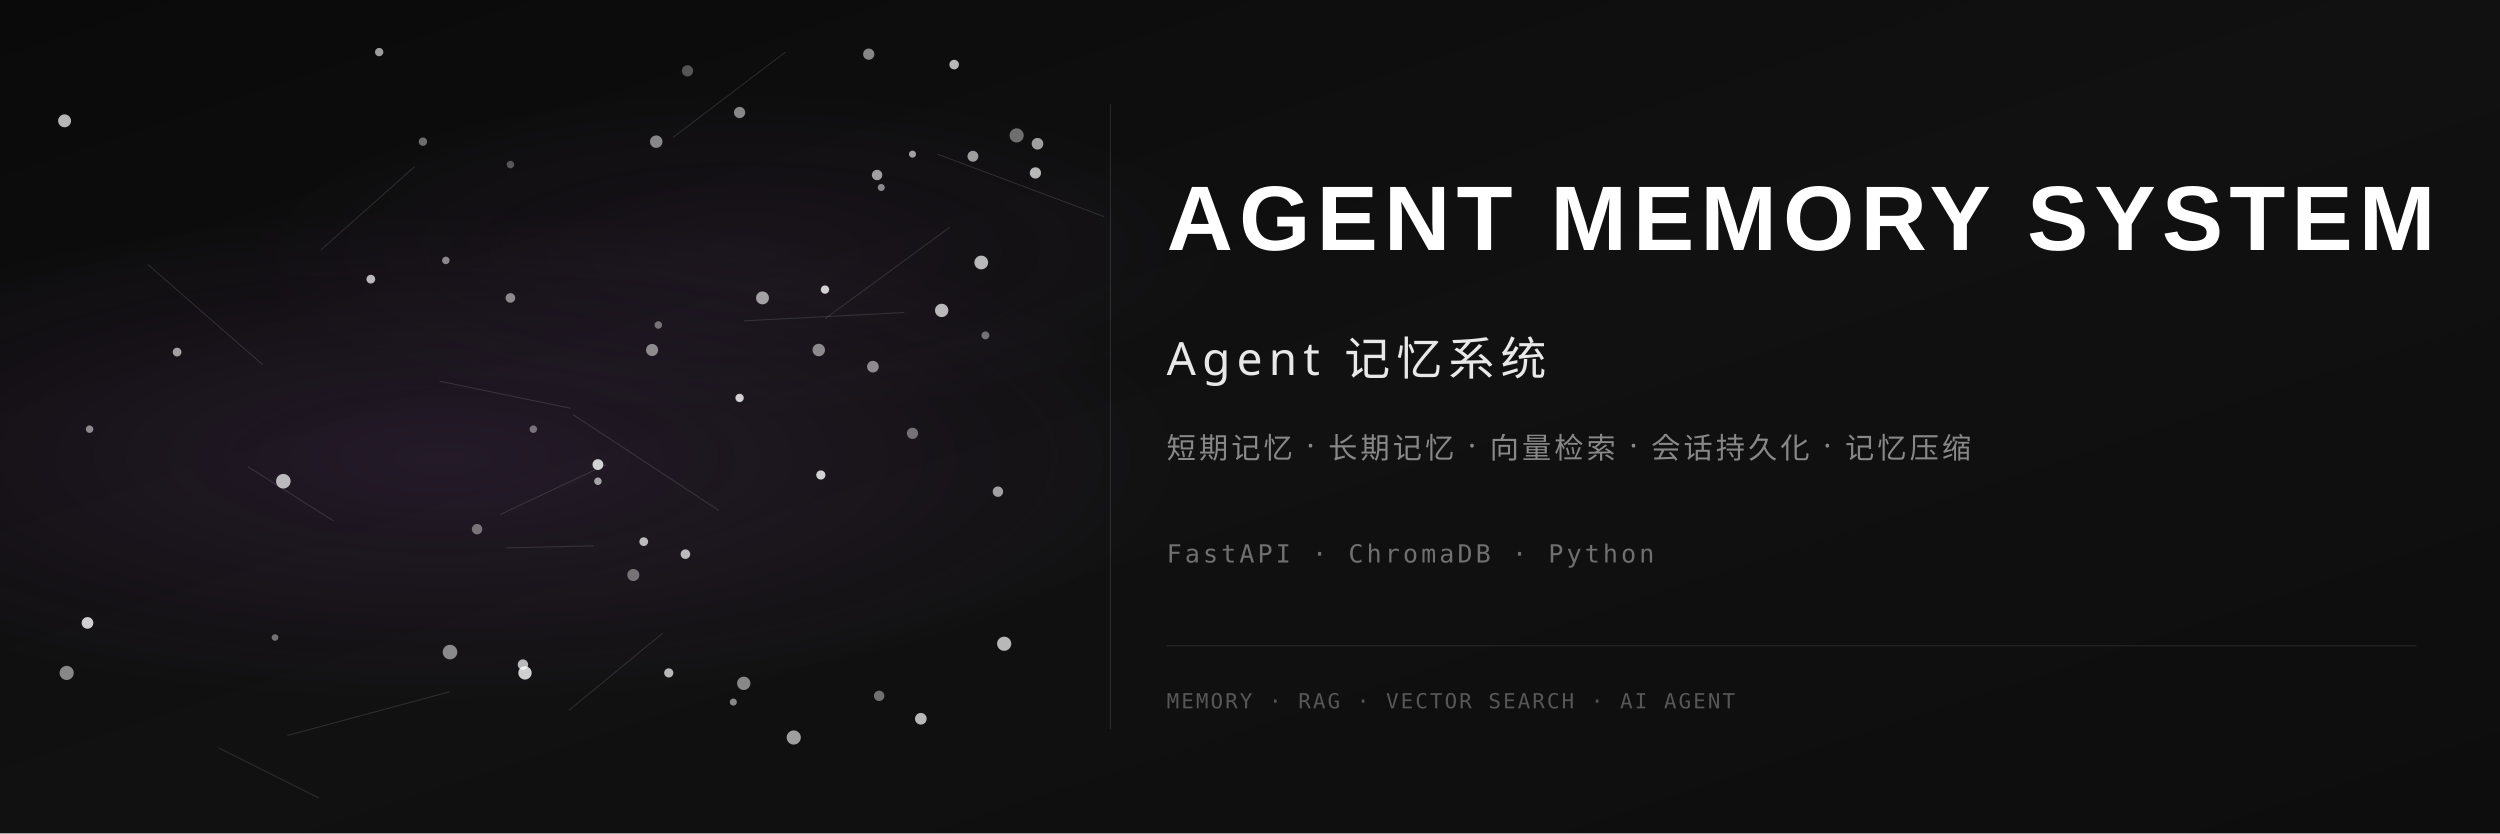
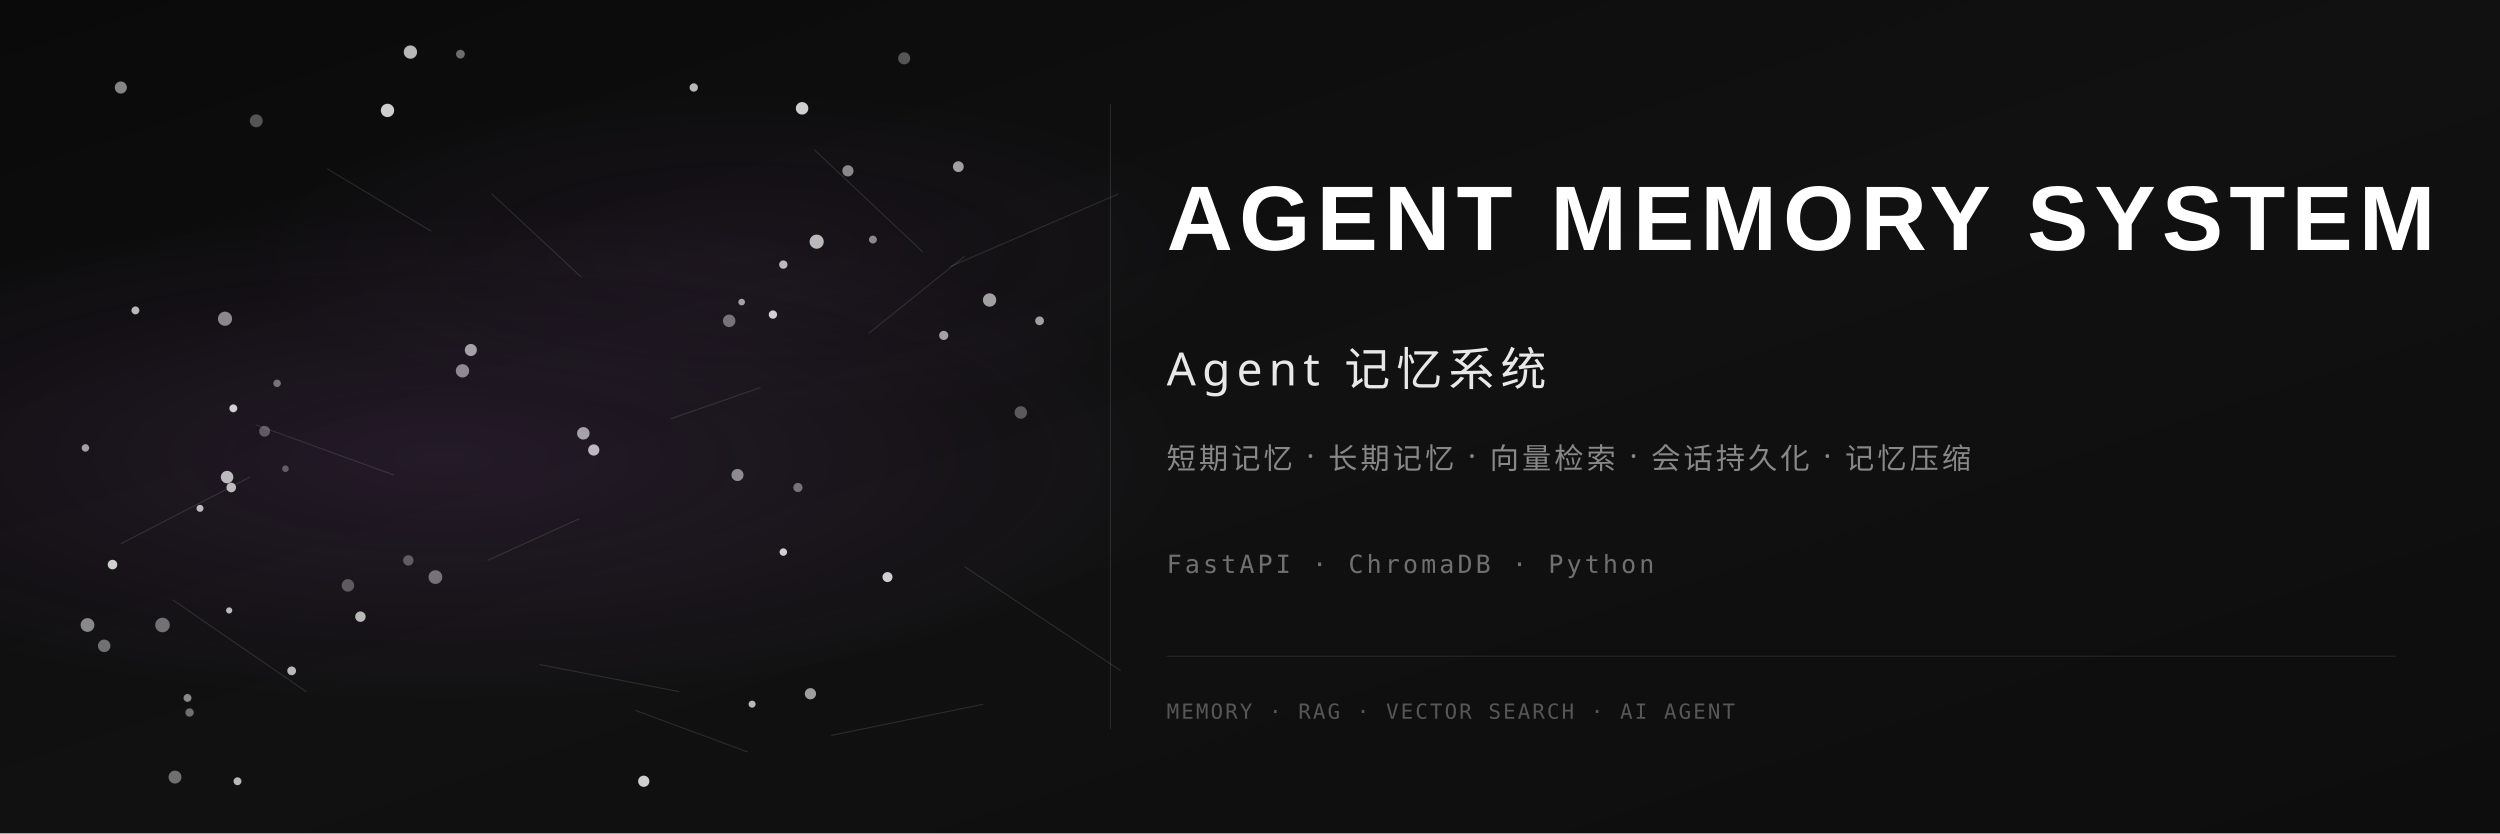
<svg xmlns="http://www.w3.org/2000/svg" viewBox="0 0 1200 400" width="1200" height="400">
  <defs>
    <linearGradient id="bg" x1="0%" y1="0%" x2="100%" y2="100%">
      <stop offset="0%" style="stop-color:#0a0a0a" />
      <stop offset="50%" style="stop-color:#111111" />
      <stop offset="100%" style="stop-color:#0d0d0d" />
    </linearGradient>
    <radialGradient id="glow1" cx="18%" cy="55%" r="30%">
      <stop offset="0%" style="stop-color:#9B59B6;stop-opacity:0.15" />
      <stop offset="100%" style="stop-color:#9B59B6;stop-opacity:0" />
    </radialGradient>
    <radialGradient id="glow2" cx="30%" cy="30%" r="20%">
      <stop offset="0%" style="stop-color:#9B59B6;stop-opacity:0.08" />
      <stop offset="100%" style="stop-color:#9B59B6;stop-opacity:0" />
    </radialGradient>
  </defs>
  <rect width="1200" height="400" fill="url(#bg)" />
  <rect width="1200" height="400" fill="url(#glow1)" />
  <rect width="1200" height="400" fill="url(#glow2)" />
-   <circle cx="417" cy="26" r="2.7" fill="white" opacity="0.5" />
-   <circle cx="42" cy="299" r="2.8" fill="white" opacity="0.8" />
-   <circle cx="419" cy="176" r="2.8" fill="white" opacity="0.5" />
-   <circle cx="393" cy="168" r="3.0" fill="white" opacity="0.5" />
-   <circle cx="438" cy="74" r="1.7" fill="white" opacity="0.6" />
-   <circle cx="178" cy="134" r="2.1" fill="white" opacity="0.7" />
-   <circle cx="287" cy="223" r="2.6" fill="white" opacity="0.8" />
-   <circle cx="498" cy="69" r="2.8" fill="white" opacity="0.6" />
-   <circle cx="422" cy="334" r="2.5" fill="white" opacity="0.4" />
-   <circle cx="304" cy="276" r="2.9" fill="white" opacity="0.4" />
-   <circle cx="251" cy="319" r="2.5" fill="white" opacity="0.7" />
-   <circle cx="309" cy="260" r="2.1" fill="white" opacity="0.7" />
-   <circle cx="315" cy="68" r="3.0" fill="white" opacity="0.5" />
-   <circle cx="252" cy="323" r="3.2" fill="white" opacity="0.8" />
-   <circle cx="423" cy="90" r="1.7" fill="white" opacity="0.5" />
-   <circle cx="329" cy="266" r="2.3" fill="white" opacity="0.7" />
-   <circle cx="394" cy="228" r="2.2" fill="white" opacity="0.8" />
-   <circle cx="287" cy="231" r="1.8" fill="white" opacity="0.6" />
-   <circle cx="229" cy="254" r="2.5" fill="white" opacity="0.4" />
-   <circle cx="482" cy="309" r="3.4" fill="white" opacity="0.7" />
-   <circle cx="330" cy="34" r="2.7" fill="white" opacity="0.3" />
-   <circle cx="203" cy="68" r="2.0" fill="white" opacity="0.4" />
-   <circle cx="136" cy="231" r="3.5" fill="white" opacity="0.7" />
-   <circle cx="31" cy="58" r="3.1" fill="white" opacity="0.7" />
-   <circle cx="452" cy="149" r="3.2" fill="white" opacity="0.7" />
-   <circle cx="216" cy="313" r="3.5" fill="white" opacity="0.5" />
-   <circle cx="245" cy="79" r="1.8" fill="white" opacity="0.3" />
-   <circle cx="43" cy="206" r="1.8" fill="white" opacity="0.5" />
-   <circle cx="473" cy="161" r="1.9" fill="white" opacity="0.4" />
-   <circle cx="355" cy="191" r="2.0" fill="white" opacity="0.8" />
-   <circle cx="458" cy="31" r="2.3" fill="white" opacity="0.7" />
-   <circle cx="214" cy="125" r="1.8" fill="white" opacity="0.5" />
-   <circle cx="366" cy="143" r="3.1" fill="white" opacity="0.6" />
-   <circle cx="32" cy="323" r="3.4" fill="white" opacity="0.5" />
-   <circle cx="396" cy="139" r="2.0" fill="white" opacity="0.8" />
-   <circle cx="442" cy="345" r="2.8" fill="white" opacity="0.7" />
-   <circle cx="132" cy="306" r="1.6" fill="white" opacity="0.4" />
-   <circle cx="313" cy="168" r="2.9" fill="white" opacity="0.5" />
-   <circle cx="471" cy="126" r="3.3" fill="white" opacity="0.7" />
-   <circle cx="321" cy="323" r="2.2" fill="white" opacity="0.7" />
-   <circle cx="381" cy="354" r="3.4" fill="white" opacity="0.6" />
-   <circle cx="245" cy="143" r="2.3" fill="white" opacity="0.5" />
-   <circle cx="352" cy="337" r="1.7" fill="white" opacity="0.5" />
-   <circle cx="357" cy="328" r="3.2" fill="white" opacity="0.5" />
-   <circle cx="488" cy="65" r="3.4" fill="white" opacity="0.4" />
-   <circle cx="256" cy="206" r="1.8" fill="white" opacity="0.4" />
-   <circle cx="438" cy="208" r="2.7" fill="white" opacity="0.4" />
-   <circle cx="85" cy="169" r="2.1" fill="white" opacity="0.6" />
-   <circle cx="479" cy="236" r="2.5" fill="white" opacity="0.6" />
-   <circle cx="182" cy="25" r="2.0" fill="white" opacity="0.6" />
-   <circle cx="467" cy="75" r="2.6" fill="white" opacity="0.6" />
-   <circle cx="316" cy="156" r="1.8" fill="white" opacity="0.4" />
-   <circle cx="497" cy="83" r="2.7" fill="white" opacity="0.7" />
-   <circle cx="421" cy="84" r="2.5" fill="white" opacity="0.6" />
-   <circle cx="355" cy="54" r="2.7" fill="white" opacity="0.5" />
-   <line x1="71" y1="127" x2="126" y2="175" stroke="white" stroke-width="0.5" opacity="0.12" />
-   <line x1="211" y1="183" x2="274" y2="196" stroke="white" stroke-width="0.5" opacity="0.12" />
-   <line x1="357" y1="154" x2="434" y2="150" stroke="white" stroke-width="0.5" opacity="0.12" />
-   <line x1="154" y1="120" x2="199" y2="80" stroke="white" stroke-width="0.5" opacity="0.12" />
-   <line x1="243" y1="263" x2="285" y2="262" stroke="white" stroke-width="0.5" opacity="0.12" />
-   <line x1="119" y1="224" x2="160" y2="250" stroke="white" stroke-width="0.5" opacity="0.12" />
-   <line x1="275" y1="199" x2="345" y2="245" stroke="white" stroke-width="0.5" opacity="0.12" />
-   <line x1="450" y1="74" x2="530" y2="104" stroke="white" stroke-width="0.5" opacity="0.12" />
-   <line x1="240" y1="247" x2="291" y2="223" stroke="white" stroke-width="0.5" opacity="0.12" />
-   <line x1="273" y1="341" x2="318" y2="304" stroke="white" stroke-width="0.5" opacity="0.12" />
-   <line x1="323" y1="66" x2="377" y2="25" stroke="white" stroke-width="0.5" opacity="0.12" />
-   <line x1="138" y1="353" x2="216" y2="332" stroke="white" stroke-width="0.5" opacity="0.12" />
-   <line x1="396" y1="153" x2="456" y2="109" stroke="white" stroke-width="0.5" opacity="0.12" />
-   <line x1="105" y1="359" x2="153" y2="383" stroke="white" stroke-width="0.5" opacity="0.12" />
+   <circle cx="137" cy="225" r="1.6" fill="white" opacity="0.3" />
+   <circle cx="78" cy="300" r="3.5" fill="white" opacity="0.4" />
+   <circle cx="499" cy="154" r="2.1" fill="white" opacity="0.6" />
+   <circle cx="54" cy="271" r="2.3" fill="white" opacity="0.8" />
+   <circle cx="197" cy="25" r="3.2" fill="white" opacity="0.7" />
+   <circle cx="127" cy="207" r="2.6" fill="white" opacity="0.3" />
+   <circle cx="221" cy="26" r="2.1" fill="white" opacity="0.4" />
+   <circle cx="108" cy="153" r="3.4" fill="white" opacity="0.5" />
+   <circle cx="453" cy="161" r="2.2" fill="white" opacity="0.6" />
+   <circle cx="426" cy="277" r="2.4" fill="white" opacity="0.8" />
+   <circle cx="407" cy="82" r="2.7" fill="white" opacity="0.5" />
+   <circle cx="91" cy="342" r="2.0" fill="white" opacity="0.4" />
+   <circle cx="90" cy="335" r="1.9" fill="white" opacity="0.5" />
+   <circle cx="114" cy="375" r="1.9" fill="white" opacity="0.7" />
+   <circle cx="58" cy="42" r="2.9" fill="white" opacity="0.5" />
+   <circle cx="475" cy="144" r="3.2" fill="white" opacity="0.6" />
+   <circle cx="285" cy="216" r="2.7" fill="white" opacity="0.7" />
+   <circle cx="209" cy="277" r="3.3" fill="white" opacity="0.4" />
+   <circle cx="140" cy="322" r="2.1" fill="white" opacity="0.7" />
+   <circle cx="42" cy="300" r="3.3" fill="white" opacity="0.5" />
+   <circle cx="361" cy="338" r="1.7" fill="white" opacity="0.7" />
+   <circle cx="222" cy="178" r="3.2" fill="white" opacity="0.5" />
+   <circle cx="123" cy="58" r="3.1" fill="white" opacity="0.3" />
+   <circle cx="196" cy="269" r="2.5" fill="white" opacity="0.3" />
+   <circle cx="110" cy="293" r="1.5" fill="white" opacity="0.7" />
+   <circle cx="434" cy="28" r="2.9" fill="white" opacity="0.3" />
+   <circle cx="376" cy="265" r="1.8" fill="white" opacity="0.8" />
+   <circle cx="350" cy="154" r="3.0" fill="white" opacity="0.4" />
+   <circle cx="109" cy="229" r="3.0" fill="white" opacity="0.7" />
+   <circle cx="460" cy="80" r="2.6" fill="white" opacity="0.6" />
+   <circle cx="112" cy="196" r="1.9" fill="white" opacity="0.8" />
+   <circle cx="65" cy="149" r="1.9" fill="white" opacity="0.7" />
+   <circle cx="186" cy="53" r="3.2" fill="white" opacity="0.8" />
+   <circle cx="419" cy="115" r="1.9" fill="white" opacity="0.5" />
+   <circle cx="376" cy="127" r="2.0" fill="white" opacity="0.7" />
+   <circle cx="490" cy="198" r="3.0" fill="white" opacity="0.3" />
+   <circle cx="383" cy="234" r="2.2" fill="white" opacity="0.4" />
+   <circle cx="309" cy="375" r="2.7" fill="white" opacity="0.8" />
+   <circle cx="371" cy="151" r="2.0" fill="white" opacity="0.8" />
+   <circle cx="111" cy="234" r="2.3" fill="white" opacity="0.7" />
+   <circle cx="392" cy="116" r="3.4" fill="white" opacity="0.7" />
+   <circle cx="389" cy="333" r="2.7" fill="white" opacity="0.6" />
+   <circle cx="50" cy="310" r="3.0" fill="white" opacity="0.4" />
+   <circle cx="333" cy="42" r="2.0" fill="white" opacity="0.7" />
+   <circle cx="280" cy="208" r="3.0" fill="white" opacity="0.6" />
+   <circle cx="356" cy="145" r="1.6" fill="white" opacity="0.6" />
+   <circle cx="96" cy="244" r="1.7" fill="white" opacity="0.7" />
+   <circle cx="173" cy="296" r="2.5" fill="white" opacity="0.7" />
+   <circle cx="133" cy="184" r="1.8" fill="white" opacity="0.4" />
+   <circle cx="354" cy="228" r="2.9" fill="white" opacity="0.5" />
+   <circle cx="41" cy="215" r="1.8" fill="white" opacity="0.6" />
+   <circle cx="385" cy="52" r="3.0" fill="white" opacity="0.8" />
+   <circle cx="167" cy="281" r="3.0" fill="white" opacity="0.3" />
+   <circle cx="84" cy="373" r="3.1" fill="white" opacity="0.4" />
+   <circle cx="226" cy="168" r="2.9" fill="white" opacity="0.6" />
+   <line x1="391" y1="72" x2="443" y2="121" stroke="white" stroke-width="0.5" opacity="0.12" />
+   <line x1="236" y1="93" x2="279" y2="133" stroke="white" stroke-width="0.5" opacity="0.12" />
+   <line x1="259" y1="319" x2="326" y2="332" stroke="white" stroke-width="0.5" opacity="0.12" />
+   <line x1="456" y1="128" x2="537" y2="93" stroke="white" stroke-width="0.5" opacity="0.12" />
+   <line x1="83" y1="288" x2="147" y2="332" stroke="white" stroke-width="0.5" opacity="0.12" />
+   <line x1="305" y1="341" x2="359" y2="361" stroke="white" stroke-width="0.5" opacity="0.12" />
+   <line x1="399" y1="353" x2="472" y2="338" stroke="white" stroke-width="0.5" opacity="0.12" />
+   <line x1="58" y1="261" x2="120" y2="229" stroke="white" stroke-width="0.5" opacity="0.12" />
+   <line x1="157" y1="81" x2="207" y2="111" stroke="white" stroke-width="0.5" opacity="0.12" />
+   <line x1="234" y1="269" x2="278" y2="249" stroke="white" stroke-width="0.5" opacity="0.12" />
+   <line x1="322" y1="201" x2="365" y2="186" stroke="white" stroke-width="0.5" opacity="0.12" />
+   <line x1="417" y1="160" x2="463" y2="123" stroke="white" stroke-width="0.5" opacity="0.12" />
+   <line x1="123" y1="204" x2="189" y2="228" stroke="white" stroke-width="0.5" opacity="0.12" />
+   <line x1="463" y1="272" x2="538" y2="322" stroke="white" stroke-width="0.5" opacity="0.12" />
  <line x1="533" y1="50" x2="533" y2="350" stroke="white" stroke-width="0.5" opacity="0.12" />
  <text x="560" y="120" font-family="'SF Pro Display','Helvetica Neue',Arial,sans-serif" font-size="44" font-weight="800" fill="white" letter-spacing="3">AGENT MEMORY SYSTEM</text>
-   <text x="560" y="180" font-family="'Noto Sans SC','PingFang SC','Microsoft YaHei',sans-serif" font-size="22" font-weight="500" fill="white" opacity="0.9" letter-spacing="3">Agent 记忆系统</text>
-   <text x="560" y="220" font-family="'Noto Sans SC','PingFang SC','Microsoft YaHei',sans-serif" font-size="14" font-weight="300" fill="white" opacity="0.5" letter-spacing="1.5">短期记忆 · 长期记忆 · 向量检索 · 会话持久化 · 记忆压缩</text>
-   <text x="560" y="270" font-family="'SF Mono','Fira Code','Consolas',monospace" font-size="12" fill="white" opacity="0.4" letter-spacing="1.5">FastAPI · ChromaDB · Python</text>
-   <line x1="560" y1="310" x2="1160" y2="310" stroke="white" stroke-width="0.5" opacity="0.1" />
-   <text x="560" y="340" font-family="'SF Mono','Fira Code','Consolas',monospace" font-size="10" fill="white" opacity="0.3" letter-spacing="1">MEMORY · RAG · VECTOR SEARCH · AI AGENT</text>
+   <text x="560" y="185" font-family="'Noto Sans SC','PingFang SC','Microsoft YaHei',sans-serif" font-size="22" font-weight="500" fill="white" opacity="0.9" letter-spacing="3">Agent 记忆系统</text>
+   <text x="560" y="225" font-family="'Noto Sans SC','PingFang SC','Microsoft YaHei',sans-serif" font-size="14" font-weight="300" fill="white" opacity="0.5" letter-spacing="1.5">短期记忆 · 长期记忆 · 向量检索 · 会话持久化 · 记忆压缩</text>
+   <text x="560" y="275" font-family="'SF Mono','Fira Code','Consolas',monospace" font-size="12" fill="white" opacity="0.4" letter-spacing="1.5">FastAPI · ChromaDB · Python</text>
+   <line x1="560" y1="315" x2="1150" y2="315" stroke="white" stroke-width="0.5" opacity="0.1" />
+   <text x="560" y="345" font-family="'SF Mono','Fira Code','Consolas',monospace" font-size="10" fill="white" opacity="0.3" letter-spacing="1">MEMORY · RAG · VECTOR SEARCH · AI AGENT</text>
</svg>
